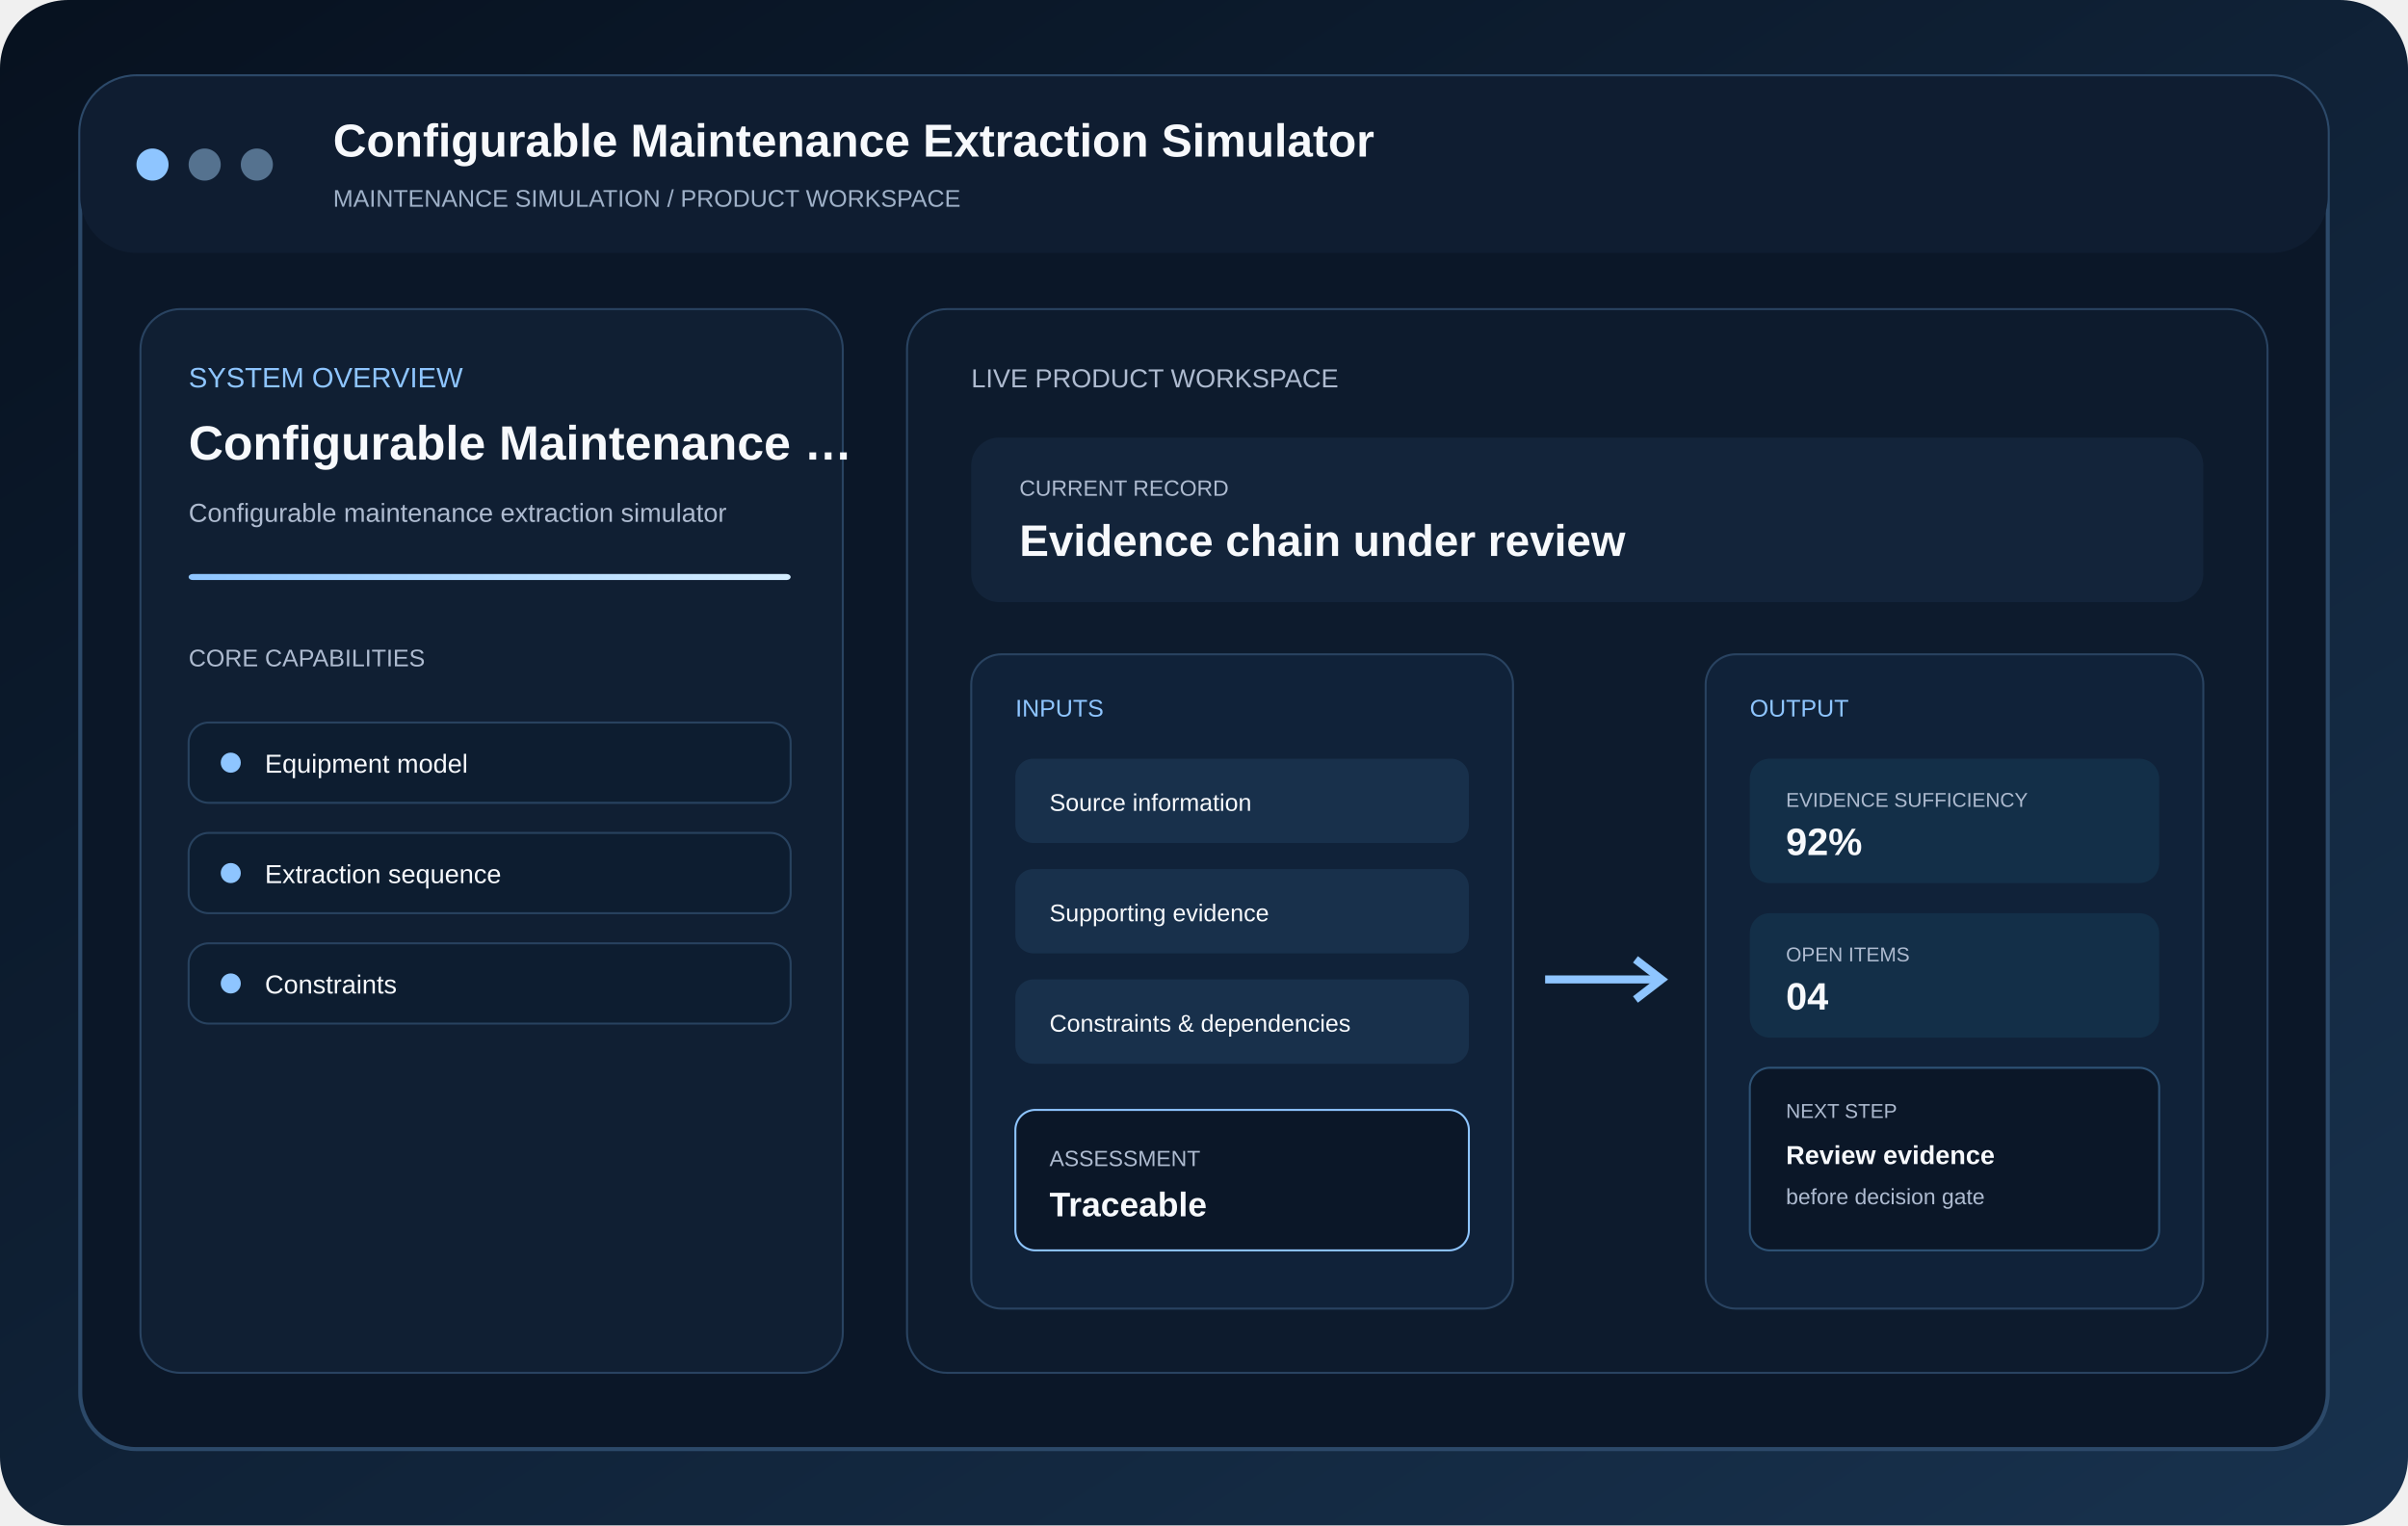
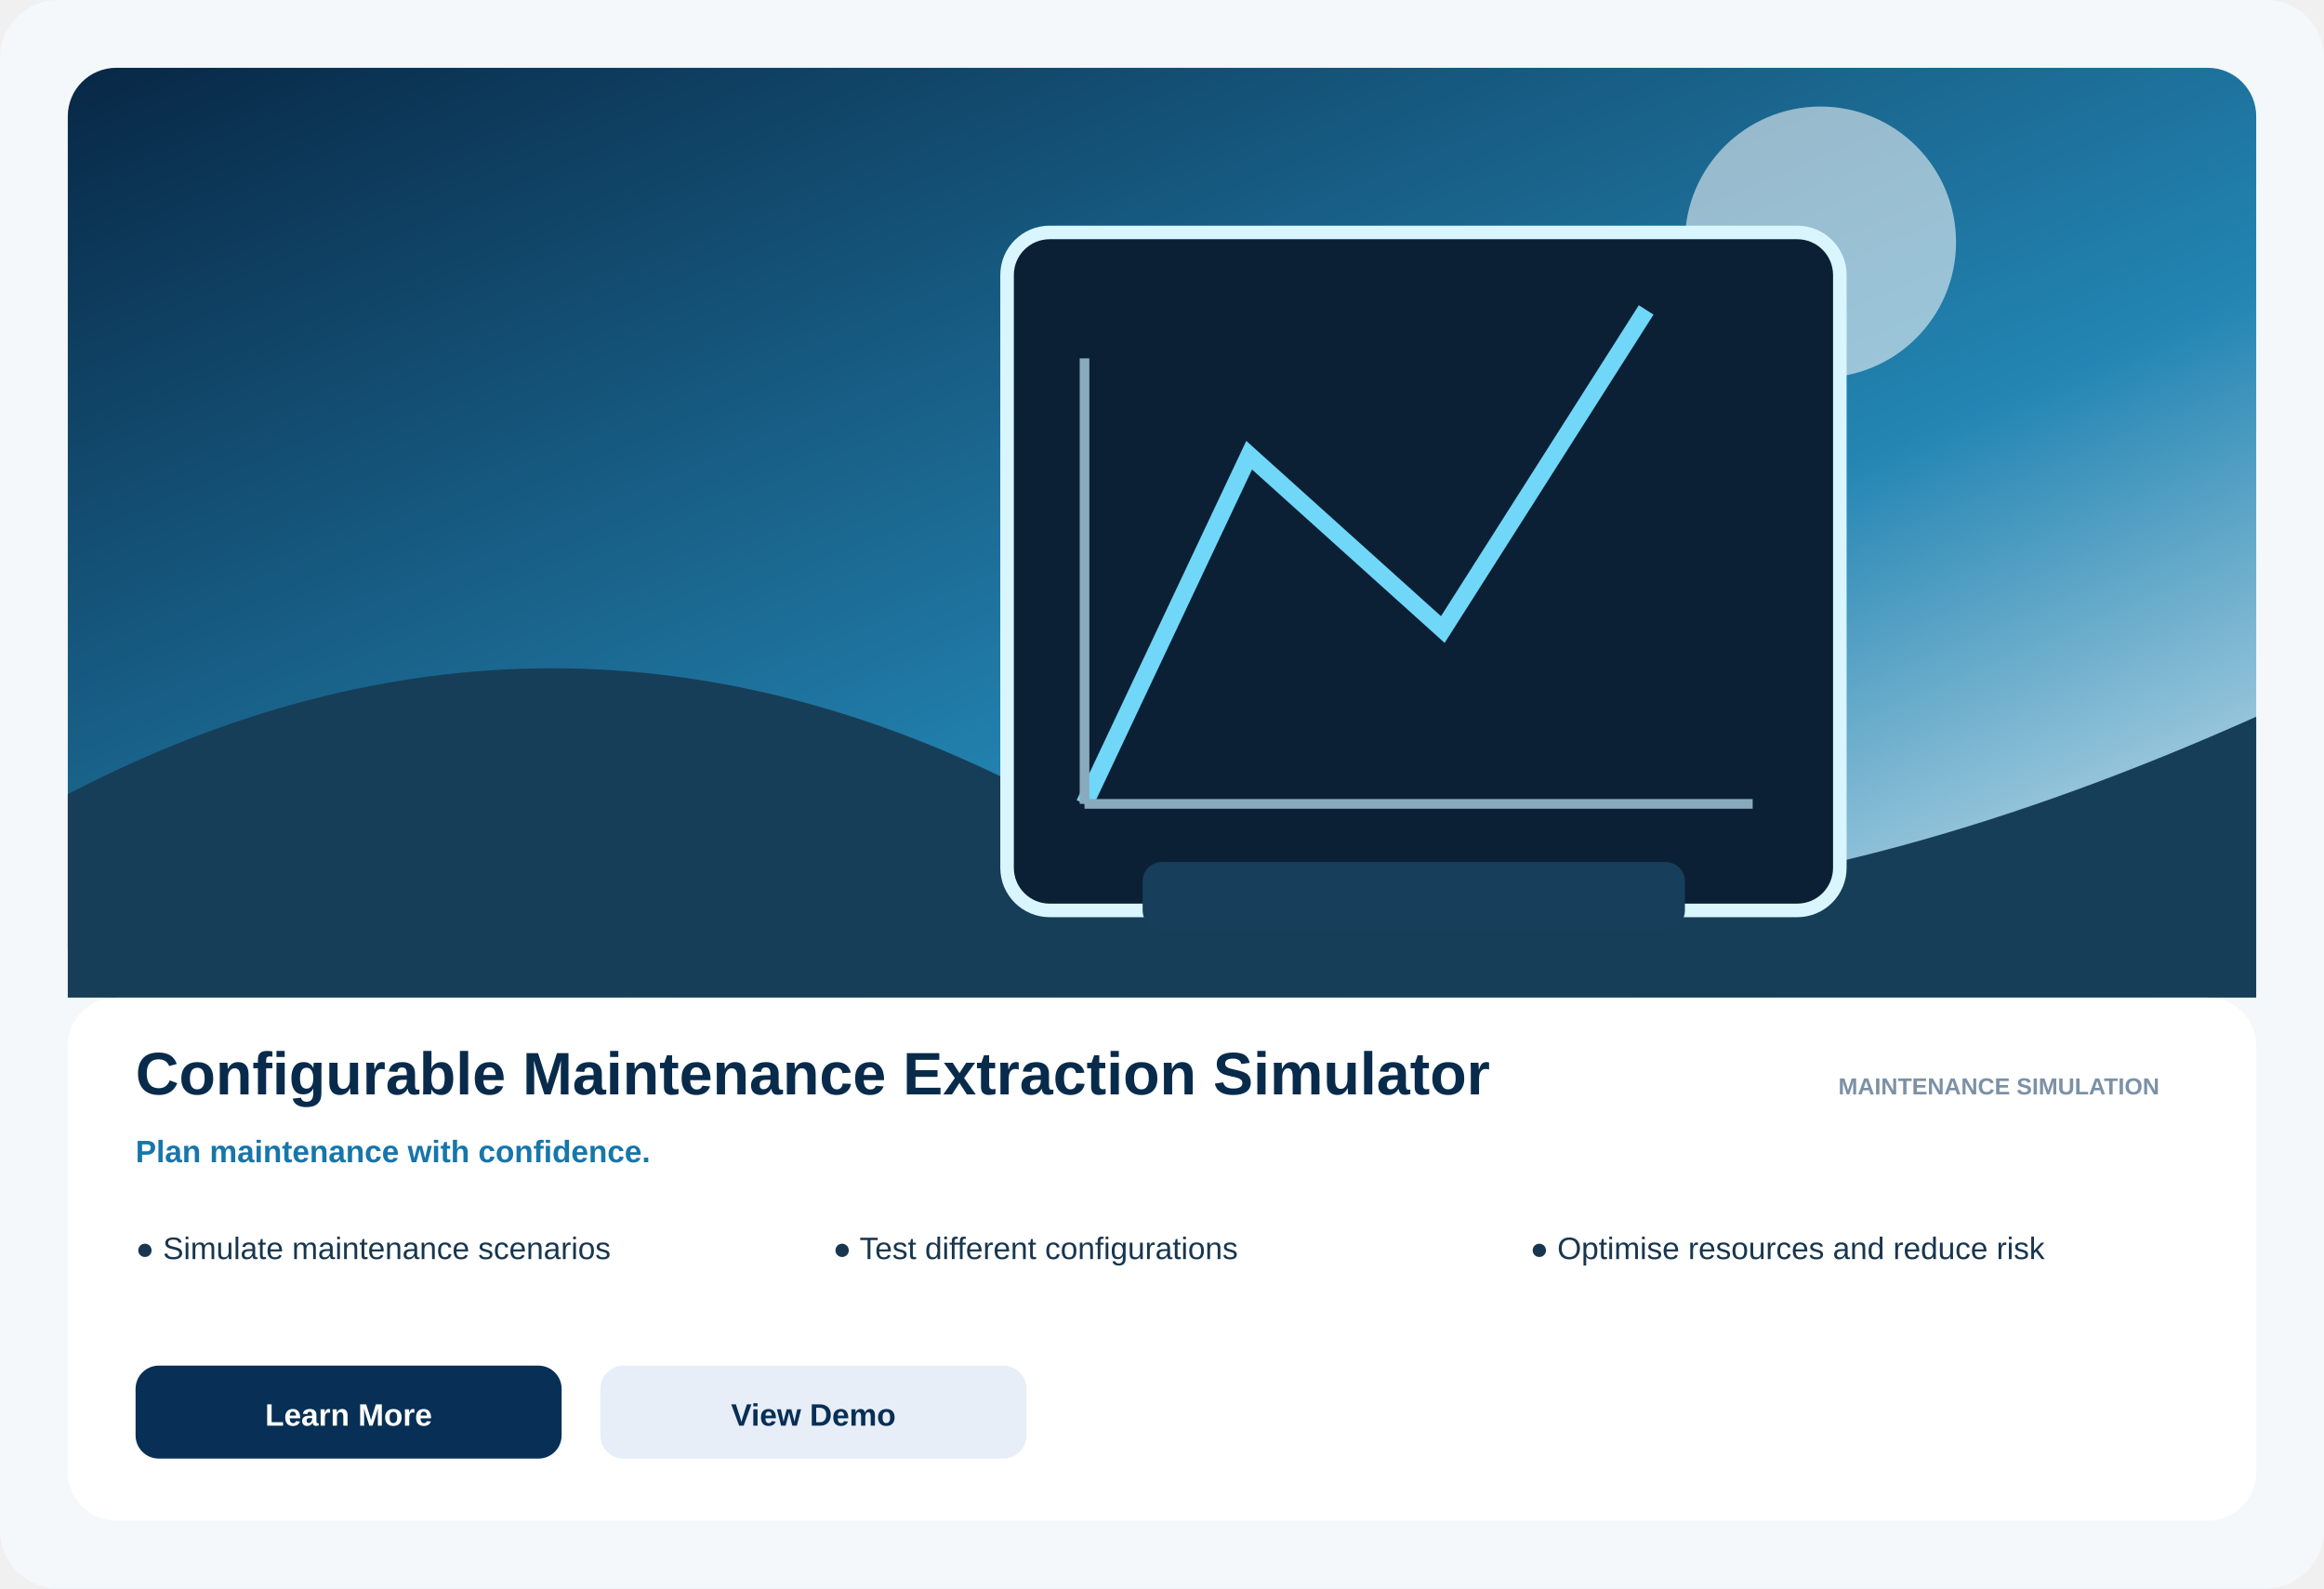
- <svg xmlns="http://www.w3.org/2000/svg" viewBox="0 0 1200 760" role="img" aria-label="Configurable Maintenance Extraction Simulator professional product visual">
+ <svg xmlns="http://www.w3.org/2000/svg" viewBox="0 0 1200 820">
  <defs>
-     <linearGradient id="b" x1="0" y1="0" x2="1" y2="1">
-       <stop stop-color="#07111f" />
-       <stop offset="1" stop-color="#18324e" />
-     </linearGradient>
-     <linearGradient id="a">
-       <stop stop-color="#8ec5ff" />
-       <stop offset="1" stop-color="#d4edff" />
+     <linearGradient id="b" y2="1">
+       <stop stop-color="#082846" />
+       <stop offset=".62" stop-color="#2385b3" />
+       <stop offset="1" stop-color="#dcecf3" />
    </linearGradient>
  </defs>
-   <rect width="1200" height="760" rx="34" fill="url(#b)" />
-   <rect x="40" y="38" width="1120" height="684" rx="28" fill="#0b1728" stroke="#2c4969" stroke-width="2" />
-   <rect x="40" y="38" width="1120" height="88" rx="28" fill="#0f1d31" />
-   <circle cx="76" cy="82" r="8" fill="#8ec5ff" />
-   <circle cx="102" cy="82" r="8" fill="#55728f" />
-   <circle cx="128" cy="82" r="8" fill="#55728f" />
-   <text x="166" y="78" font-family="Arial,sans-serif" font-size="23" font-weight="700" fill="#f7f9fc">Configurable Maintenance Extraction Simulator</text>
-   <text x="166" y="103" font-family="Arial,sans-serif" font-size="12" fill="#9fb1c8">MAINTENANCE SIMULATION  /  PRODUCT WORKSPACE</text>
-   <rect x="70" y="154" width="350" height="530" rx="20" fill="#101f33" stroke="#294361" />
-   <text x="94" y="193" font-family="Arial,sans-serif" font-size="14" fill="#8ec5ff">SYSTEM OVERVIEW</text>
-   <text x="94" y="229" font-family="Arial,sans-serif" font-size="24" font-weight="700" fill="#f7f9fc">Configurable Maintenance …</text>
-   <text x="94" y="260" font-family="Arial,sans-serif" font-size="13" fill="#aebbd0">Configurable maintenance extraction simulator</text>
-   <rect x="94" y="286" width="300" height="3" rx="2" fill="url(#a)" />
-   <text x="94" y="332" font-family="Arial,sans-serif" font-size="12" fill="#aebbd0">CORE CAPABILITIES</text>
-   <g transform="translate(94 360)">
-     <rect width="300" height="40" rx="10" fill="#0d1d30" stroke="#28425f" />
-     <circle cx="21" cy="20" r="5" fill="#8ec5ff" />
-     <text x="38" y="25" font-family="Arial,sans-serif" font-size="13" fill="#f7f9fc">Equipment model</text>
-   </g>
-   <g transform="translate(94 415)">
-     <rect width="300" height="40" rx="10" fill="#0d1d30" stroke="#28425f" />
-     <circle cx="21" cy="20" r="5" fill="#8ec5ff" />
-     <text x="38" y="25" font-family="Arial,sans-serif" font-size="13" fill="#f7f9fc">Extraction sequence</text>
-   </g>
-   <g transform="translate(94 470)">
-     <rect width="300" height="40" rx="10" fill="#0d1d30" stroke="#28425f" />
-     <circle cx="21" cy="20" r="5" fill="#8ec5ff" />
-     <text x="38" y="25" font-family="Arial,sans-serif" font-size="13" fill="#f7f9fc">Constraints</text>
-   </g>
-   <rect x="452" y="154" width="678" height="530" rx="20" fill="#0d1b2d" stroke="#294361" />
-   <text x="484" y="193" font-family="Arial,sans-serif" font-size="13" fill="#aebbd0">LIVE PRODUCT WORKSPACE</text>
-   <rect x="484" y="218" width="614" height="82" rx="14" fill="#13243a" />
-   <text x="508" y="247" font-family="Arial,sans-serif" font-size="11" fill="#aebbd0">CURRENT RECORD</text>
-   <text x="508" y="277" font-family="Arial,sans-serif" font-size="22" font-weight="700" fill="#f7f9fc">Evidence chain under review</text>
-   <rect x="484" y="326" width="270" height="326" rx="15" fill="#102239" stroke="#294361" />
-   <text x="506" y="357" font-family="Arial,sans-serif" font-size="12" fill="#8ec5ff">INPUTS</text>
-   <rect x="506" y="378" width="226" height="42" rx="9" fill="#18304b" />
-   <text x="523" y="404" font-family="Arial,sans-serif" font-size="12" fill="#f7f9fc">Source information</text>
-   <rect x="506" y="433" width="226" height="42" rx="9" fill="#18304b" />
-   <text x="523" y="459" font-family="Arial,sans-serif" font-size="12" fill="#f7f9fc">Supporting evidence</text>
-   <rect x="506" y="488" width="226" height="42" rx="9" fill="#18304b" />
-   <text x="523" y="514" font-family="Arial,sans-serif" font-size="12" fill="#f7f9fc">Constraints &amp; dependencies</text>
-   <rect x="506" y="553" width="226" height="70" rx="10" fill="#0b1728" stroke="#8ec5ff" />
-   <text x="523" y="581" font-family="Arial,sans-serif" font-size="11" fill="#aebbd0">ASSESSMENT</text>
-   <text x="523" y="606" font-family="Arial,sans-serif" font-size="17" font-weight="700" fill="#f7f9fc">Traceable</text>
-   <path d="M770 488h55" stroke="#8ec5ff" stroke-width="4" />
-   <path d="M815 478l13 10-13 10" fill="none" stroke="#8ec5ff" stroke-width="4" />
-   <rect x="850" y="326" width="248" height="326" rx="15" fill="#102239" stroke="#294361" />
-   <text x="872" y="357" font-family="Arial,sans-serif" font-size="12" fill="#8ec5ff">OUTPUT</text>
-   <rect x="872" y="378" width="204" height="62" rx="10" fill="#132f48" />
-   <text x="890" y="402" font-family="Arial,sans-serif" font-size="10" fill="#aebbd0">EVIDENCE SUFFICIENCY</text>
-   <text x="890" y="426" font-family="Arial,sans-serif" font-size="19" font-weight="700" fill="#f7f9fc">92%</text>
-   <rect x="872" y="455" width="204" height="62" rx="10" fill="#132f48" />
-   <text x="890" y="479" font-family="Arial,sans-serif" font-size="10" fill="#aebbd0">OPEN ITEMS</text>
-   <text x="890" y="503" font-family="Arial,sans-serif" font-size="19" font-weight="700" fill="#f7f9fc">04</text>
-   <rect x="872" y="532" width="204" height="91" rx="10" fill="#0b1728" stroke="#2e5275" />
-   <text x="890" y="557" font-family="Arial,sans-serif" font-size="10" fill="#aebbd0">NEXT STEP</text>
-   <text x="890" y="580" font-family="Arial,sans-serif" font-size="13" font-weight="700" fill="#f7f9fc">Review evidence</text>
-   <text x="890" y="600" font-family="Arial,sans-serif" font-size="11" fill="#aebbd0">before decision gate</text>
+   <rect width="1200" height="820" rx="30" fill="#f4f8fb" />
+   <rect x="35" y="35" width="1130" height="480" rx="25" fill="url(#b)" />
+   <circle cx="940" cy="125" r="70" fill="#fff" opacity=".55" />
+   <path d="M35 410q250-130 500 0t630-40v145H35Z" fill="#173e58" />
+   <rect x="520" y="120" width="430" height="350" rx="22" fill="#0b2035" stroke="#d9f6ff" stroke-width="7" />
+   <path d="M560 415l85-180 100 90 105-165" fill="none" stroke="#70d7f8" stroke-width="9" />
+   <path d="M560 415h345M560 415V185" stroke="#89aabd" stroke-width="5" />
+   <rect x="590" y="445" width="280" height="35" rx="10" fill="#173e5b" />
+   <rect x="35" y="515" width="1130" height="270" rx="25" fill="#fff" />
+   <text x="70" y="565" font-family="Arial" font-size="31" font-weight="700" fill="#092b4b">Configurable Maintenance Extraction Simulator</text>
+   <text x="70" y="600" font-family="Arial" font-size="16" font-weight="700" fill="#1776aa">Plan maintenance with confidence.</text>
+   <text x="70" y="650" font-family="Arial" font-size="16" fill="#18364f">●  Simulate maintenance scenarios</text>
+   <text x="430" y="650" font-family="Arial" font-size="16" fill="#18364f">●  Test different configurations</text>
+   <text x="790" y="650" font-family="Arial" font-size="16" fill="#18364f">●  Optimise resources and reduce risk</text>
+   <rect x="70" y="705" width="220" height="48" rx="12" fill="#082f55" />
+   <text x="180" y="736" text-anchor="middle" font-family="Arial" font-size="16" font-weight="700" fill="#fff">Learn More</text>
+   <rect x="310" y="705" width="220" height="48" rx="12" fill="#e7eef8" />
+   <text x="420" y="736" text-anchor="middle" font-family="Arial" font-size="16" font-weight="700" fill="#082f55">View Demo</text>
+   <text x="1115" y="565" text-anchor="end" font-family="Arial" font-size="12" font-weight="700" fill="#7c91a5">MAINTENANCE SIMULATION</text>
</svg>
